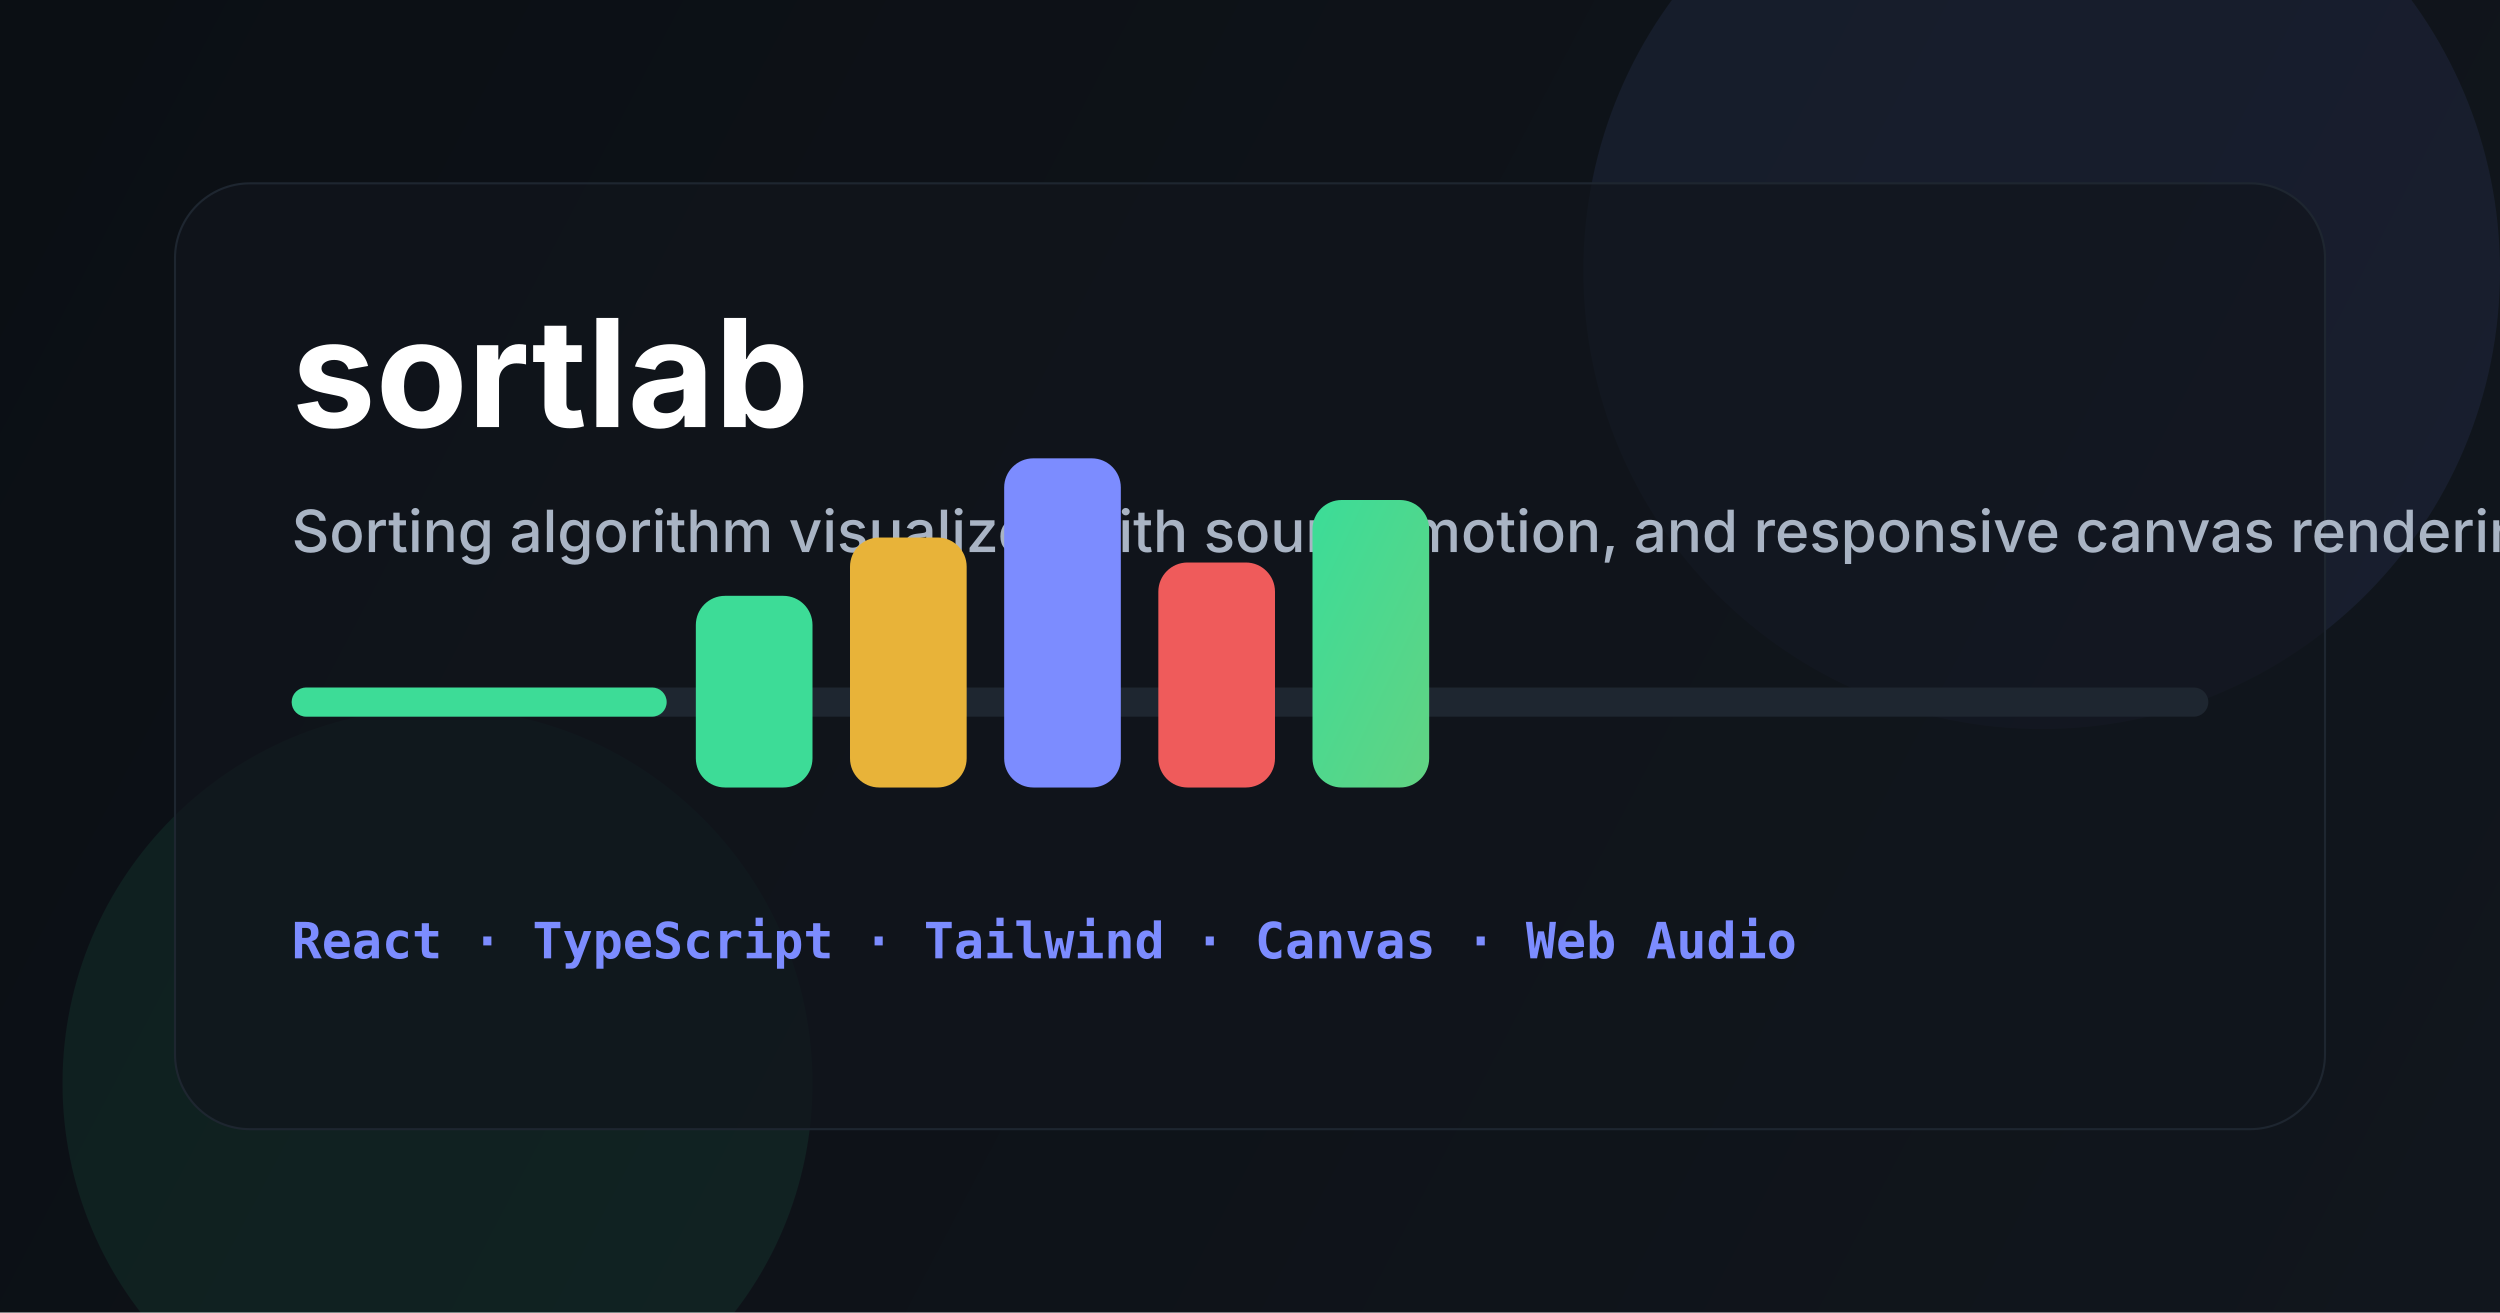
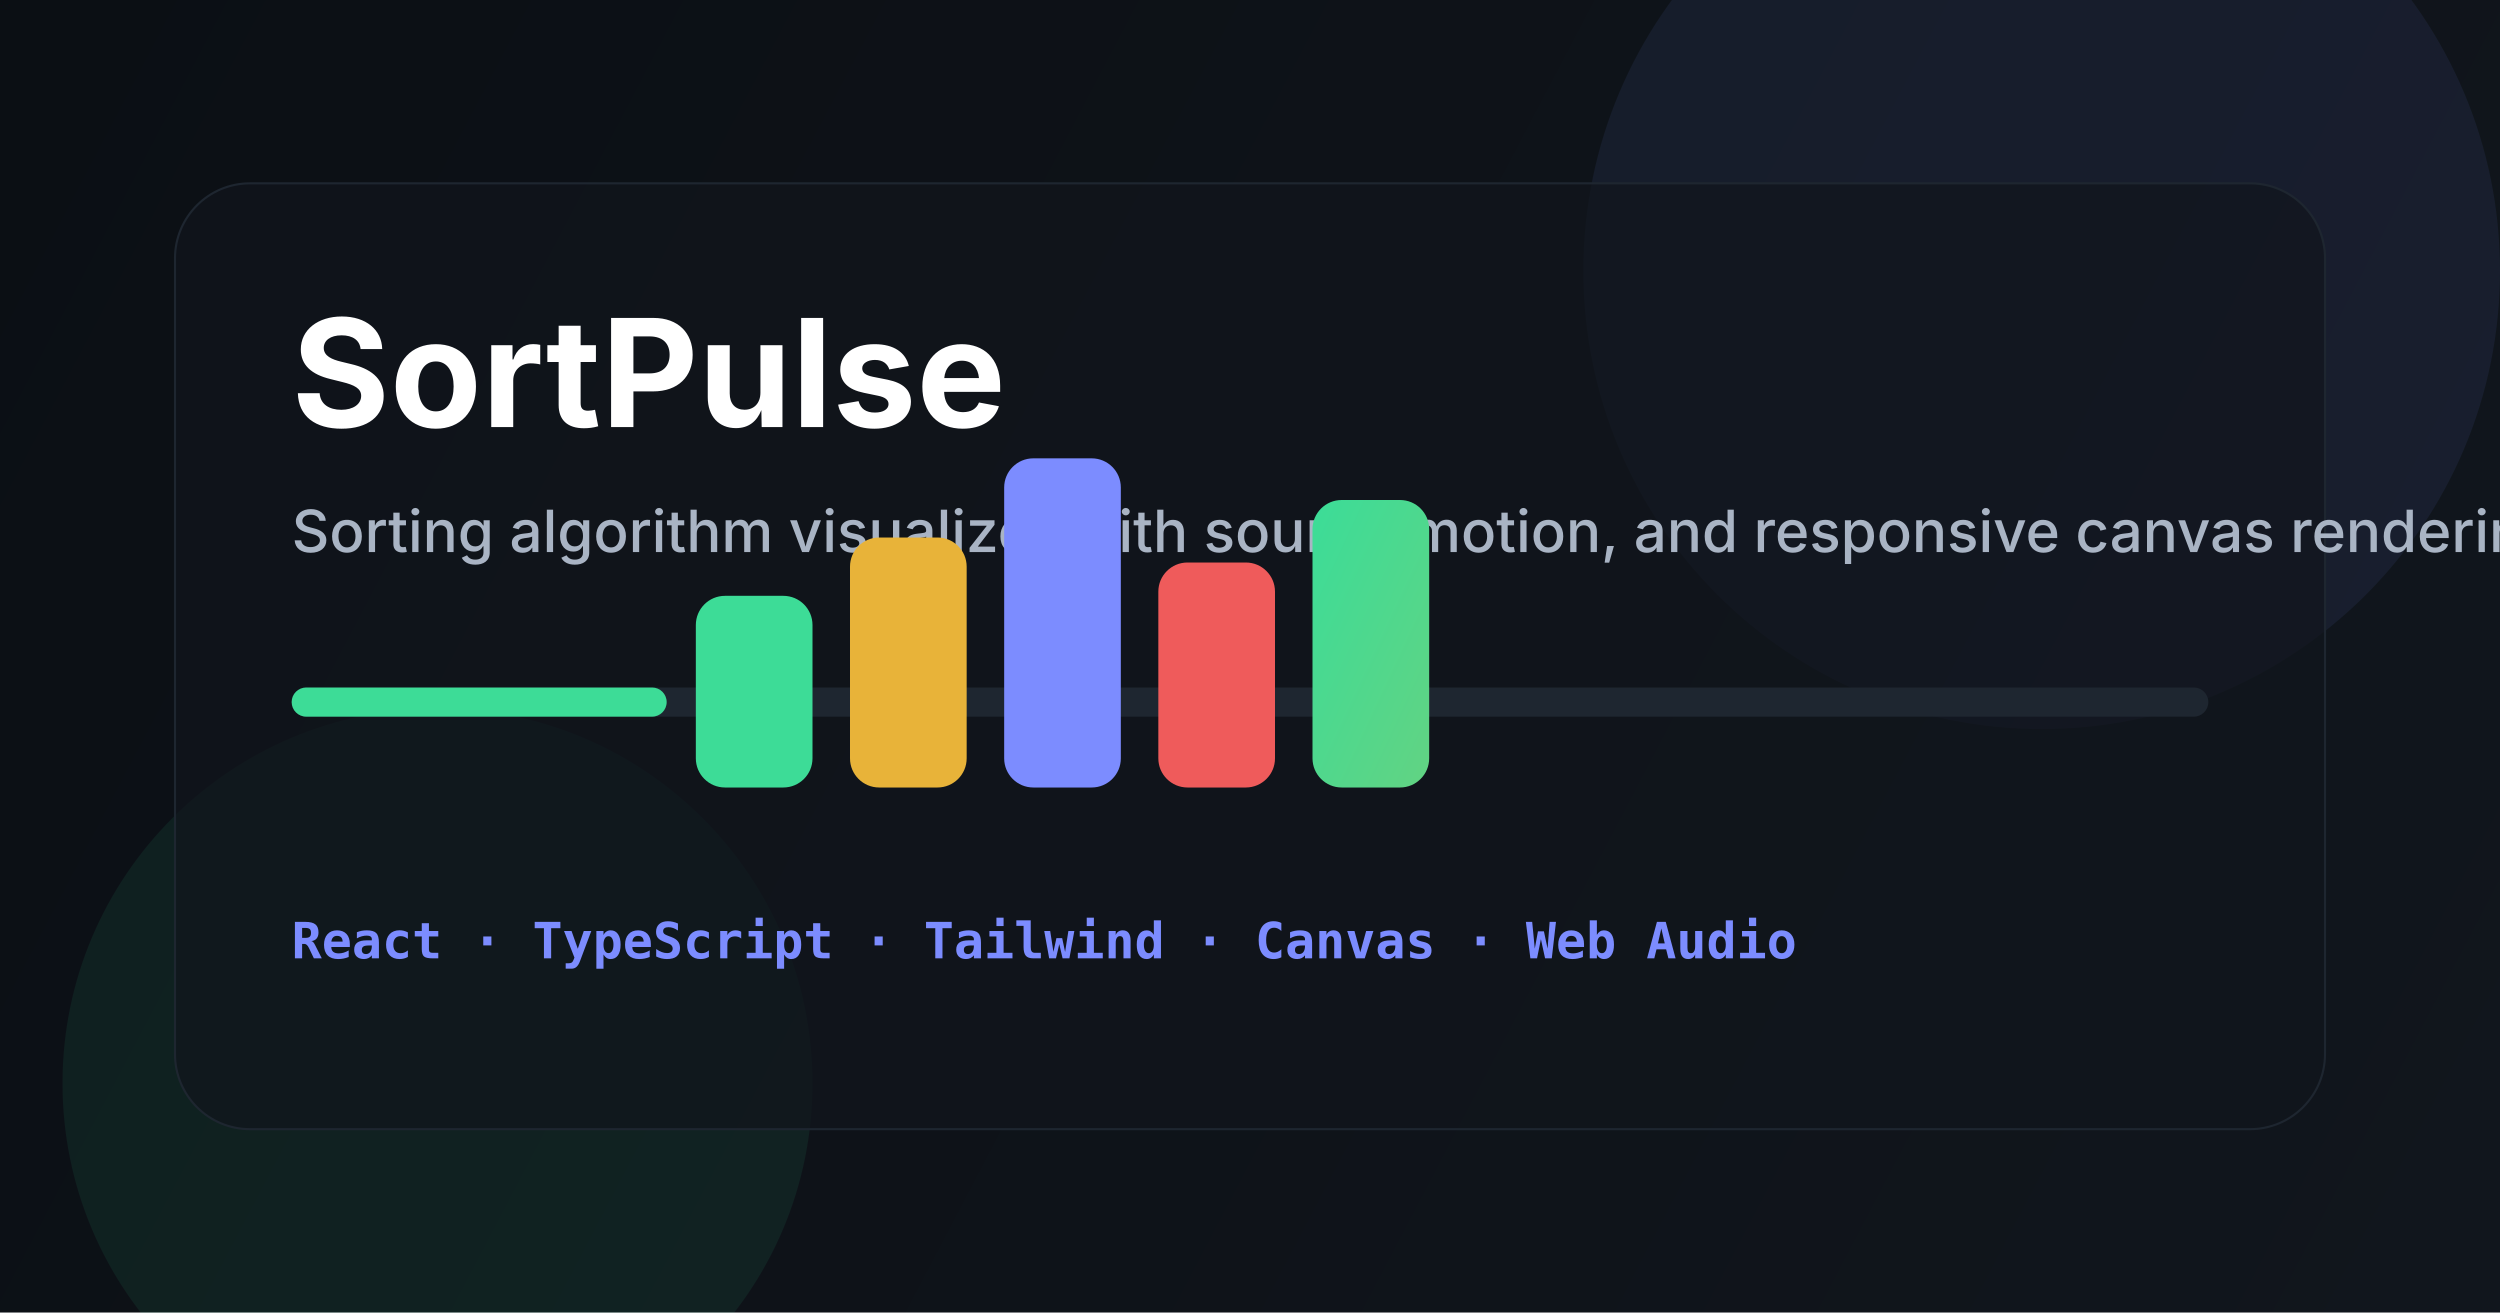
<svg xmlns="http://www.w3.org/2000/svg" width="1200" height="630" viewBox="0 0 1200 630" fill="none">
  <defs>
    <linearGradient id="bg" x1="0" y1="0" x2="1200" y2="630" gradientUnits="userSpaceOnUse">
      <stop stop-color="#0B0F14" />
      <stop offset="1" stop-color="#11161D" />
    </linearGradient>
    <linearGradient id="accent" x1="160" y1="110" x2="1040" y2="520" gradientUnits="userSpaceOnUse">
      <stop stop-color="#7C8CFF" />
      <stop offset="0.5" stop-color="#3DDC97" />
      <stop offset="1" stop-color="#E8B339" />
    </linearGradient>
  </defs>
  <rect width="1200" height="630" fill="url(#bg)" />
  <circle cx="980" cy="130" r="220" fill="#7C8CFF" fill-opacity="0.08" />
  <circle cx="210" cy="520" r="180" fill="#3DDC97" fill-opacity="0.08" />
  <rect x="84" y="88" width="1032" height="454" rx="36" fill="#11161D" fill-opacity="0.72" stroke="#1E2630" />
-   <text x="140" y="205" fill="white" font-family="Inter, Arial, sans-serif" font-size="72" font-weight="700">sortlab</text>
+   <text x="140" y="205" fill="white" font-family="Inter, Arial, sans-serif" font-size="72" font-weight="700">SortPulse</text>
  <text x="140" y="265" fill="#A9B4C4" font-family="Inter, Arial, sans-serif" font-size="28" font-weight="500">
    Sorting algorithm visualizer with sound, motion, and responsive canvas rendering.
  </text>
  <rect x="140" y="330" width="920" height="14" rx="7" fill="#1E2630" />
  <rect x="140" y="330" width="180" height="14" rx="7" fill="#3DDC97" />
  <rect x="334" y="286" width="56" height="92" rx="14" fill="#3DDC97" />
  <rect x="408" y="258" width="56" height="120" rx="14" fill="#E8B339" />
  <rect x="482" y="220" width="56" height="158" rx="14" fill="#7C8CFF" />
  <rect x="556" y="270" width="56" height="108" rx="14" fill="#EF5B5B" />
  <rect x="630" y="240" width="56" height="138" rx="14" fill="url(#accent)" />
  <text x="140" y="460" fill="#7C8CFF" font-family="JetBrains Mono, Consolas, monospace" font-size="24" font-weight="600">
    React · TypeScript · Tailwind · Canvas · Web Audio
  </text>
</svg>
